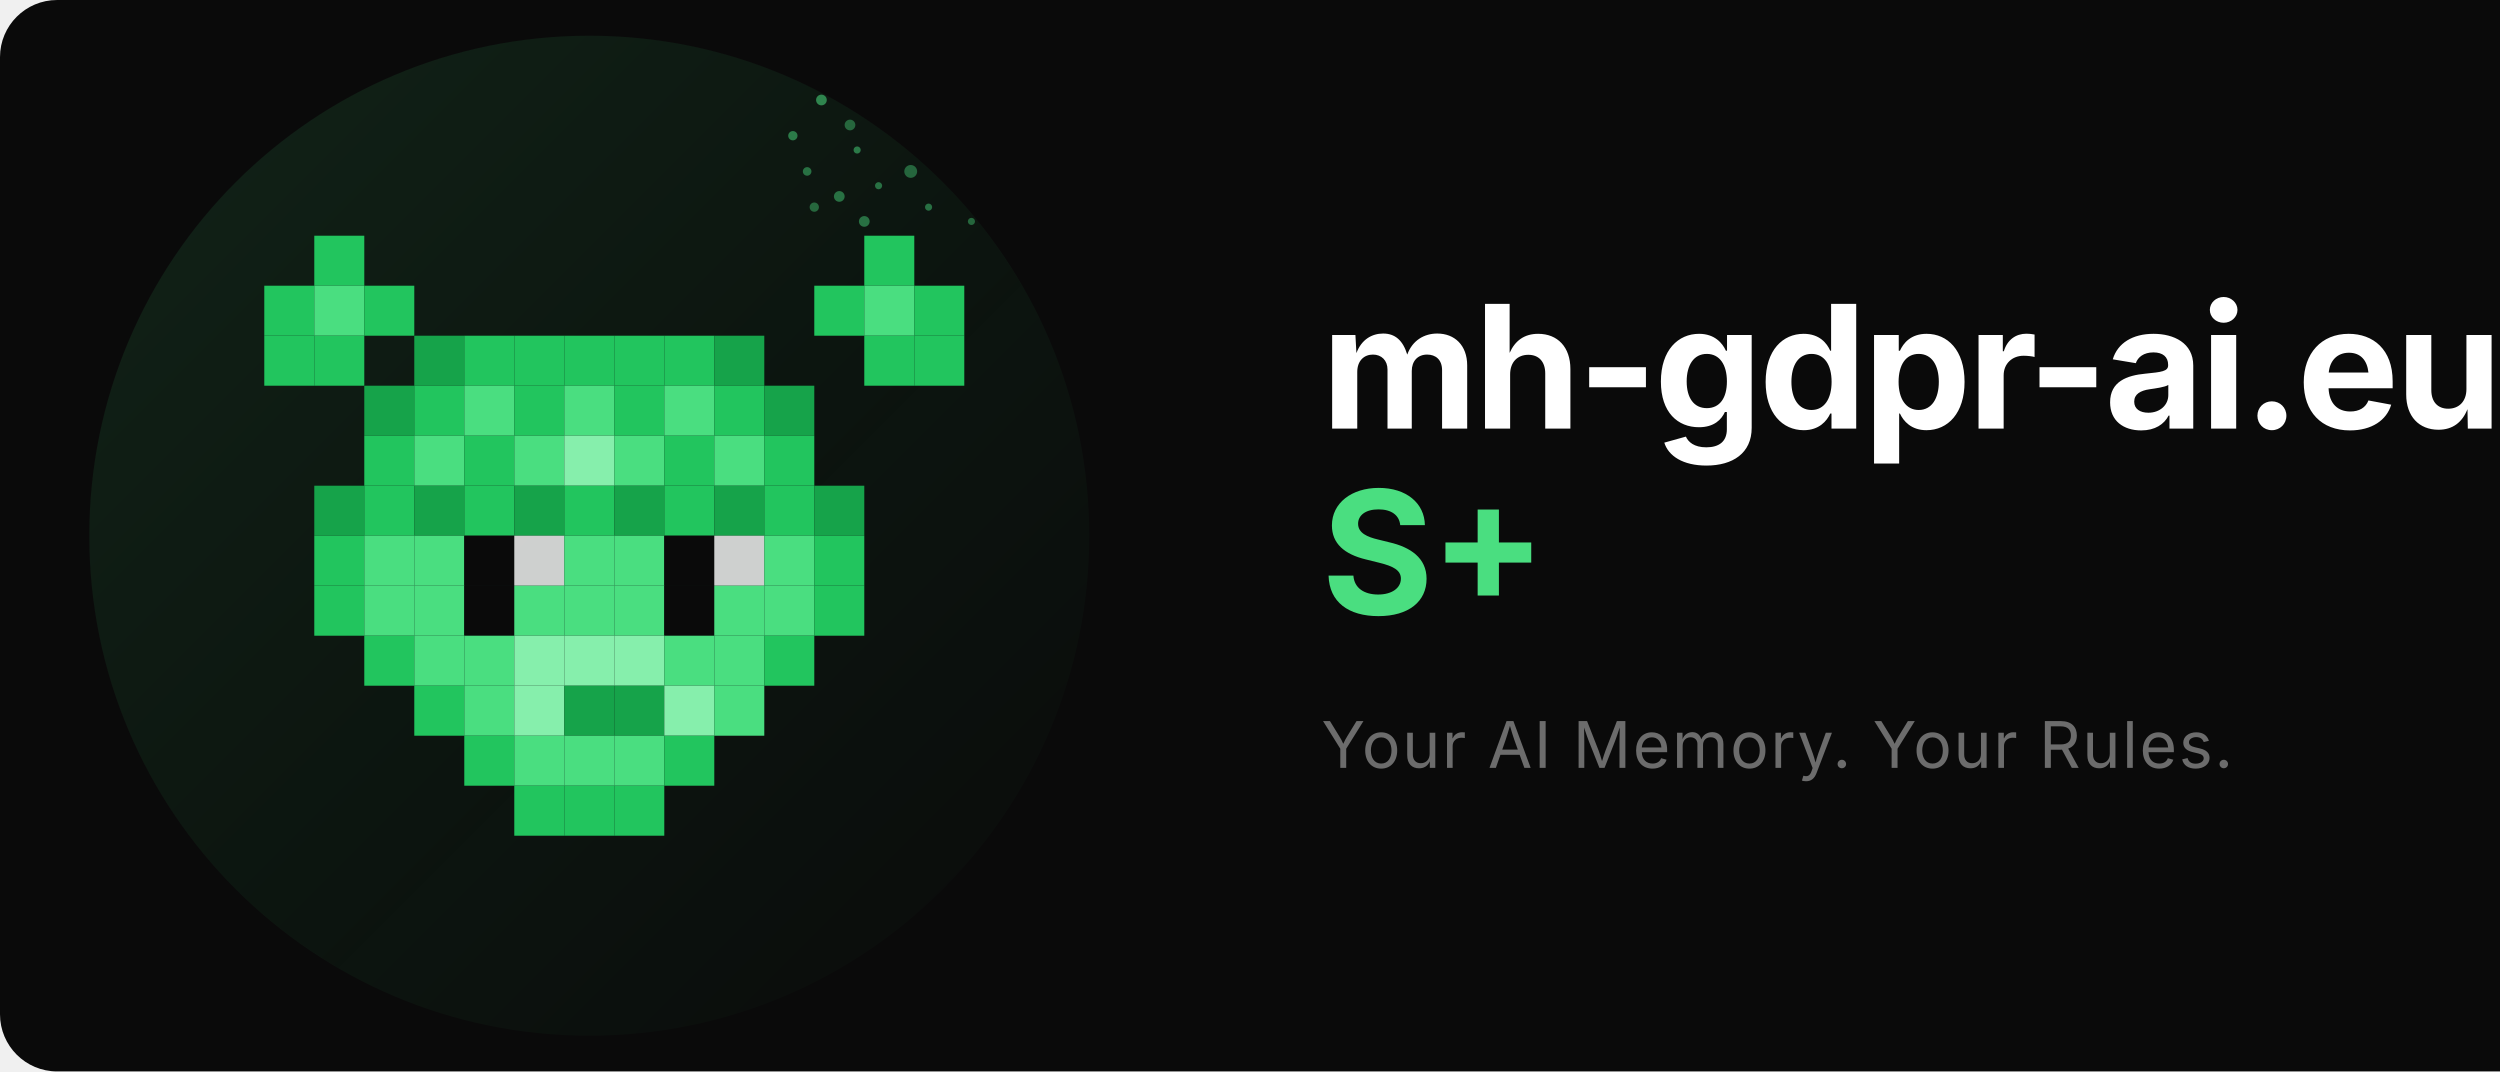
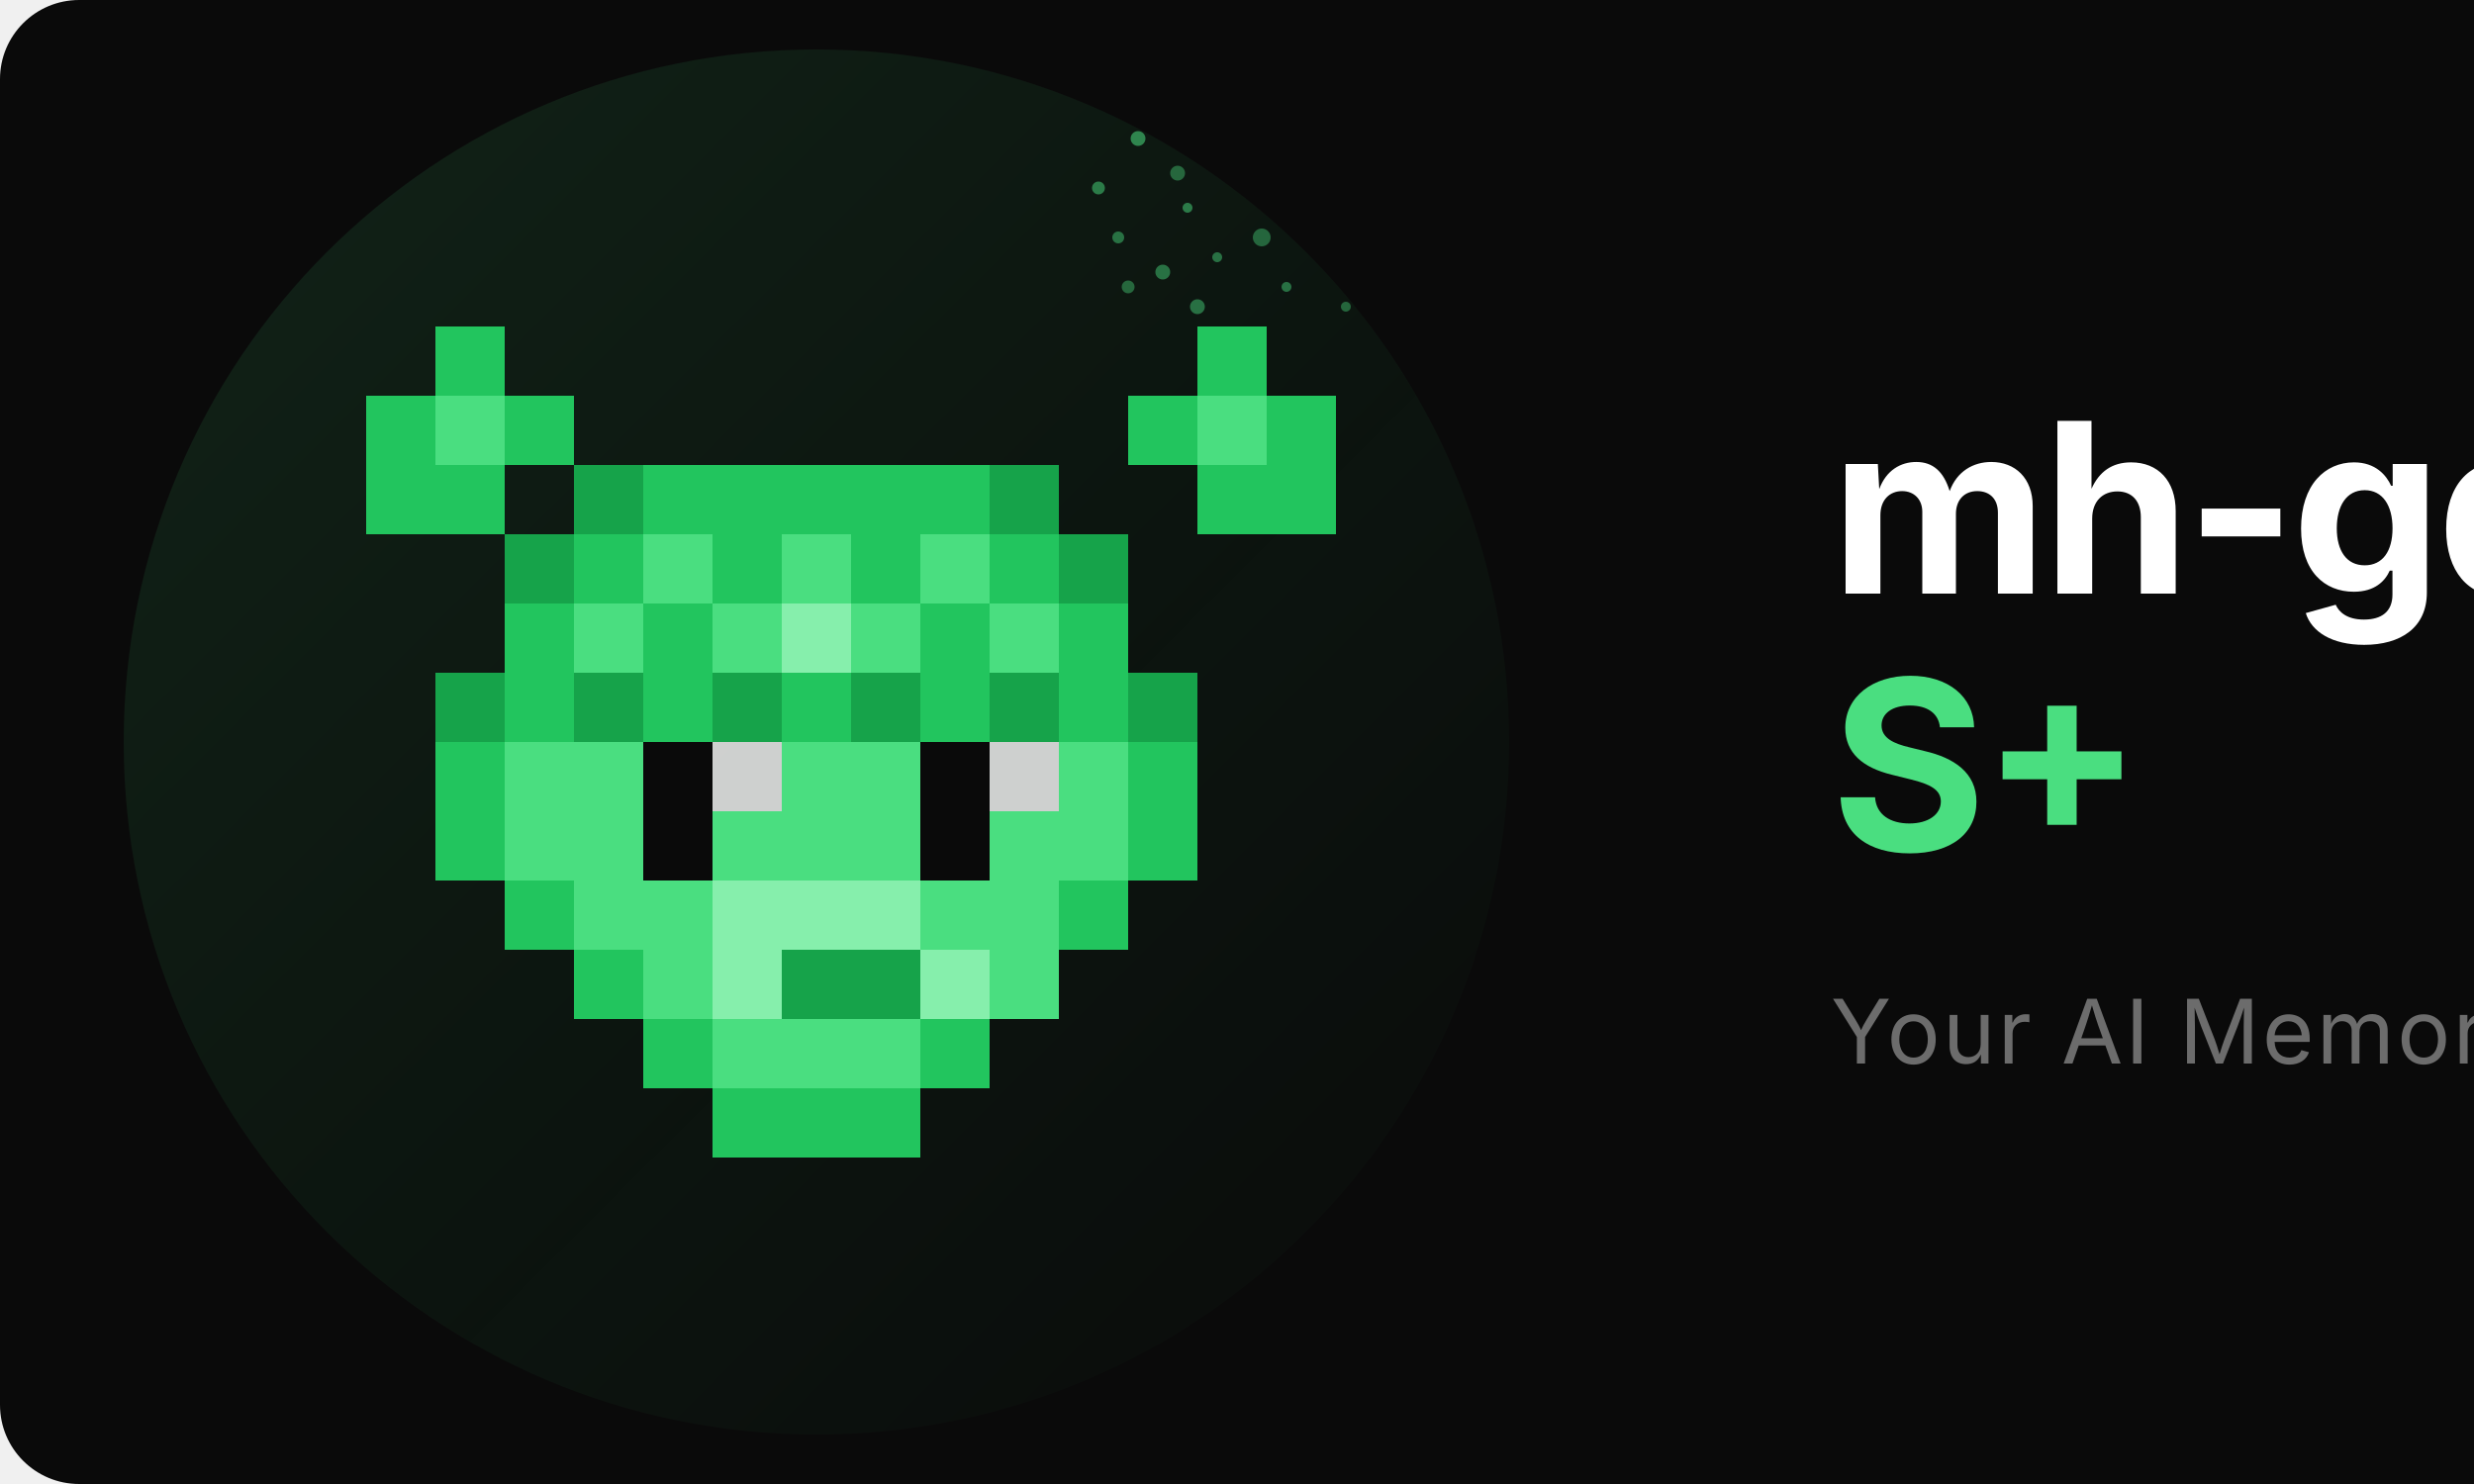
- <svg xmlns="http://www.w3.org/2000/svg" viewBox="0 0 700 300" fill="none">
+ <svg xmlns="http://www.w3.org/2000/svg" viewBox="0 0 500 300" fill="none">
  <defs>
    <linearGradient id="bg" x1="0" y1="0" x2="900" y2="300">
      <stop offset="0%" stop-color="#0a0a0a" />
      <stop offset="100%" stop-color="#111111" />
    </linearGradient>
    <linearGradient id="glowGrad" x1="0" y1="0" x2="1" y2="1">
      <stop offset="0%" stop-color="#4ade80" stop-opacity="0.12" />
      <stop offset="100%" stop-color="#22c55e" stop-opacity="0" />
    </linearGradient>
  </defs>
  <rect width="900" height="300" rx="16" fill="url(#bg)" />
  <circle cx="165" cy="150" r="140" fill="url(#glowGrad)" />
  <clipPath id="glowClip">
    <circle cx="165" cy="150" r="140" />
  </clipPath>
  <g clip-path="url(#glowClip)">
    <circle cx="230" cy="28" r="1.5" fill="#4ade80" opacity="0.55" />
    <circle cx="248" cy="22" r="1.2" fill="#4ade80" opacity="0.6" />
    <circle cx="265" cy="35" r="1.5" fill="#4ade80" opacity="0.45" />
    <circle cx="240" cy="42" r="1" fill="#4ade80" opacity="0.5" />
    <circle cx="275" cy="25" r="1.3" fill="#4ade80" opacity="0.5" />
    <circle cx="255" cy="48" r="1.8" fill="#4ade80" opacity="0.4" />
    <circle cx="285" cy="40" r="1" fill="#4ade80" opacity="0.55" />
    <circle cx="235" cy="55" r="1.5" fill="#4ade80" opacity="0.45" />
    <circle cx="268" cy="52" r="1.2" fill="#4ade80" opacity="0.5" />
    <circle cx="290" cy="35" r="1" fill="#4ade80" opacity="0.4" />
    <circle cx="250" cy="18" r="1" fill="#4ade80" opacity="0.6" />
    <circle cx="278" cy="20" r="1.5" fill="#4ade80" opacity="0.5" />
    <circle cx="260" cy="58" r="1" fill="#4ade80" opacity="0.45" />
    <circle cx="222" cy="38" r="1.3" fill="#4ade80" opacity="0.5" />
    <circle cx="288" cy="50" r="1.2" fill="#4ade80" opacity="0.35" />
    <circle cx="272" cy="62" r="1" fill="#4ade80" opacity="0.4" />
    <circle cx="242" cy="62" r="1.5" fill="#4ade80" opacity="0.45" />
    <circle cx="295" cy="28" r="0.8" fill="#4ade80" opacity="0.5" />
    <circle cx="232" cy="20" r="1.2" fill="#4ade80" opacity="0.55" />
    <circle cx="280" cy="58" r="1" fill="#4ade80" opacity="0.4" />
    <circle cx="237" cy="15" r="1.3" fill="#4ade80" opacity="0.5" />
    <circle cx="258" cy="12" r="1" fill="#4ade80" opacity="0.55" />
    <circle cx="282" cy="15" r="1.5" fill="#4ade80" opacity="0.45" />
    <circle cx="270" cy="18" r="1.2" fill="#4ade80" opacity="0.5" />
    <circle cx="244" cy="32" r="1" fill="#4ade80" opacity="0.6" />
    <circle cx="260" cy="25" r="1.5" fill="#4ade80" opacity="0.45" />
    <circle cx="292" cy="22" r="1" fill="#4ade80" opacity="0.5" />
    <circle cx="226" cy="48" r="1.2" fill="#4ade80" opacity="0.45" />
    <circle cx="252" cy="38" r="1.3" fill="#4ade80" opacity="0.5" />
    <circle cx="274" cy="45" r="1" fill="#4ade80" opacity="0.55" />
    <circle cx="238" cy="35" r="1.5" fill="#4ade80" opacity="0.4" />
    <circle cx="284" cy="30" r="1.2" fill="#4ade80" opacity="0.5" />
    <circle cx="246" cy="52" r="1" fill="#4ade80" opacity="0.45" />
    <circle cx="270" cy="42" r="1.5" fill="#4ade80" opacity="0.5" />
    <circle cx="256" cy="30" r="1" fill="#4ade80" opacity="0.55" />
    <circle cx="228" cy="58" r="1.3" fill="#4ade80" opacity="0.4" />
    <circle cx="262" cy="45" r="1.2" fill="#4ade80" opacity="0.5" />
    <circle cx="280" cy="48" r="1.5" fill="#4ade80" opacity="0.4" />
    <circle cx="240" cy="25" r="1" fill="#4ade80" opacity="0.55" />
    <circle cx="296" cy="42" r="1.2" fill="#4ade80" opacity="0.35" />
  </g>
  <g transform="translate(165,150) scale(1.75) translate(-146,-110)">
    <rect x="102" y="62" width="8" height="8" fill="#22c55e" />
    <rect x="190" y="62" width="8" height="8" fill="#22c55e" />
    <rect x="94" y="70" width="8" height="8" fill="#22c55e" />
    <rect x="102" y="70" width="8" height="8" fill="#4ade80" />
    <rect x="110" y="70" width="8" height="8" fill="#22c55e" />
    <rect x="182" y="70" width="8" height="8" fill="#22c55e" />
    <rect x="190" y="70" width="8" height="8" fill="#4ade80" />
    <rect x="198" y="70" width="8" height="8" fill="#22c55e" />
    <rect x="94" y="78" width="8" height="8" fill="#22c55e" />
    <rect x="102" y="78" width="8" height="8" fill="#22c55e" />
    <rect x="118" y="78" width="8" height="8" fill="#16a34a" />
    <rect x="126" y="78" width="8" height="8" fill="#22c55e" />
    <rect x="134" y="78" width="8" height="8" fill="#22c55e" />
    <rect x="142" y="78" width="8" height="8" fill="#22c55e" />
    <rect x="150" y="78" width="8" height="8" fill="#22c55e" />
    <rect x="158" y="78" width="8" height="8" fill="#22c55e" />
    <rect x="166" y="78" width="8" height="8" fill="#16a34a" />
    <rect x="190" y="78" width="8" height="8" fill="#22c55e" />
    <rect x="198" y="78" width="8" height="8" fill="#22c55e" />
    <rect x="110" y="86" width="8" height="8" fill="#16a34a" />
    <rect x="118" y="86" width="8" height="8" fill="#22c55e" />
    <rect x="126" y="86" width="8" height="8" fill="#4ade80" />
    <rect x="134" y="86" width="8" height="8" fill="#22c55e" />
    <rect x="142" y="86" width="8" height="8" fill="#4ade80" />
    <rect x="150" y="86" width="8" height="8" fill="#22c55e" />
    <rect x="158" y="86" width="8" height="8" fill="#4ade80" />
    <rect x="166" y="86" width="8" height="8" fill="#22c55e" />
    <rect x="174" y="86" width="8" height="8" fill="#16a34a" />
    <rect x="110" y="94" width="8" height="8" fill="#22c55e" />
    <rect x="118" y="94" width="8" height="8" fill="#4ade80" />
    <rect x="126" y="94" width="8" height="8" fill="#22c55e" />
    <rect x="134" y="94" width="8" height="8" fill="#4ade80" />
    <rect x="142" y="94" width="8" height="8" fill="#86efac" />
    <rect x="150" y="94" width="8" height="8" fill="#4ade80" />
    <rect x="158" y="94" width="8" height="8" fill="#22c55e" />
    <rect x="166" y="94" width="8" height="8" fill="#4ade80" />
    <rect x="174" y="94" width="8" height="8" fill="#22c55e" />
    <rect x="102" y="102" width="8" height="8" fill="#16a34a" />
    <rect x="110" y="102" width="8" height="8" fill="#22c55e" />
    <rect x="118" y="102" width="8" height="8" fill="#16a34a" />
    <rect x="126" y="102" width="8" height="8" fill="#22c55e" />
    <rect x="134" y="102" width="8" height="8" fill="#16a34a" />
    <rect x="142" y="102" width="8" height="8" fill="#22c55e" />
    <rect x="150" y="102" width="8" height="8" fill="#16a34a" />
    <rect x="158" y="102" width="8" height="8" fill="#22c55e" />
    <rect x="166" y="102" width="8" height="8" fill="#16a34a" />
    <rect x="174" y="102" width="8" height="8" fill="#22c55e" />
    <rect x="182" y="102" width="8" height="8" fill="#16a34a" />
    <rect x="102" y="110" width="8" height="8" fill="#22c55e" />
    <rect x="110" y="110" width="8" height="8" fill="#4ade80" />
    <rect x="118" y="110" width="8" height="8" fill="#4ade80" />
    <rect x="126" y="110" width="8" height="8" fill="#0a0a0a" />
    <rect x="134" y="110" width="8" height="8" fill="#ffffff" opacity="0.8" />
    <rect x="142" y="110" width="8" height="8" fill="#4ade80" />
    <rect x="150" y="110" width="8" height="8" fill="#4ade80" />
    <rect x="158" y="110" width="8" height="8" fill="#0a0a0a" />
    <rect x="166" y="110" width="8" height="8" fill="#ffffff" opacity="0.8" />
    <rect x="174" y="110" width="8" height="8" fill="#4ade80" />
    <rect x="182" y="110" width="8" height="8" fill="#22c55e" />
    <rect x="102" y="118" width="8" height="8" fill="#22c55e" />
    <rect x="110" y="118" width="8" height="8" fill="#4ade80" />
    <rect x="118" y="118" width="8" height="8" fill="#4ade80" />
    <rect x="126" y="118" width="8" height="8" fill="#0a0a0a" />
    <rect x="134" y="118" width="8" height="8" fill="#4ade80" />
    <rect x="142" y="118" width="8" height="8" fill="#4ade80" />
    <rect x="150" y="118" width="8" height="8" fill="#4ade80" />
    <rect x="158" y="118" width="8" height="8" fill="#0a0a0a" />
    <rect x="166" y="118" width="8" height="8" fill="#4ade80" />
    <rect x="174" y="118" width="8" height="8" fill="#4ade80" />
    <rect x="182" y="118" width="8" height="8" fill="#22c55e" />
    <rect x="110" y="126" width="8" height="8" fill="#22c55e" />
    <rect x="118" y="126" width="8" height="8" fill="#4ade80" />
    <rect x="126" y="126" width="8" height="8" fill="#4ade80" />
    <rect x="134" y="126" width="8" height="8" fill="#86efac" />
    <rect x="142" y="126" width="8" height="8" fill="#86efac" />
    <rect x="150" y="126" width="8" height="8" fill="#86efac" />
    <rect x="158" y="126" width="8" height="8" fill="#4ade80" />
    <rect x="166" y="126" width="8" height="8" fill="#4ade80" />
    <rect x="174" y="126" width="8" height="8" fill="#22c55e" />
    <rect x="118" y="134" width="8" height="8" fill="#22c55e" />
    <rect x="126" y="134" width="8" height="8" fill="#4ade80" />
    <rect x="134" y="134" width="8" height="8" fill="#86efac" />
    <rect x="142" y="134" width="8" height="8" fill="#16a34a" />
    <rect x="150" y="134" width="8" height="8" fill="#16a34a" />
    <rect x="158" y="134" width="8" height="8" fill="#86efac" />
    <rect x="166" y="134" width="8" height="8" fill="#4ade80" />
    <rect x="126" y="142" width="8" height="8" fill="#22c55e" />
    <rect x="134" y="142" width="8" height="8" fill="#4ade80" />
    <rect x="142" y="142" width="8" height="8" fill="#4ade80" />
    <rect x="150" y="142" width="8" height="8" fill="#4ade80" />
    <rect x="158" y="142" width="8" height="8" fill="#22c55e" />
    <rect x="134" y="150" width="8" height="8" fill="#22c55e" />
    <rect x="142" y="150" width="8" height="8" fill="#22c55e" />
    <rect x="150" y="150" width="8" height="8" fill="#22c55e" />
  </g>
  <text x="370" y="120" font-family="system-ui, -apple-system, sans-serif" font-size="48" font-weight="700" fill="#ffffff" letter-spacing="-1">
    mh-gdpr-ai.eu
  </text>
  <text x="370" y="172" font-family="system-ui, -apple-system, sans-serif" font-size="48" font-weight="700" fill="#4ade80" letter-spacing="-1">
    S+
  </text>
  <text x="370" y="215" font-family="system-ui, -apple-system, sans-serif" font-size="18" fill="#ffffff" opacity="0.4" letter-spacing="0.5">
    Your AI Memory. Your Rules.
  </text>
  <circle cx="750" cy="60" r="2" fill="#4ade80" opacity="0.3" />
  <circle cx="810" cy="100" r="1.5" fill="#4ade80" opacity="0.2" />
  <circle cx="860" cy="50" r="1" fill="#4ade80" opacity="0.4" />
  <circle cx="730" cy="240" r="1.5" fill="#4ade80" opacity="0.25" />
  <circle cx="840" cy="210" r="2" fill="#4ade80" opacity="0.15" />
  <circle cx="870" cy="260" r="1" fill="#4ade80" opacity="0.3" />
</svg>
